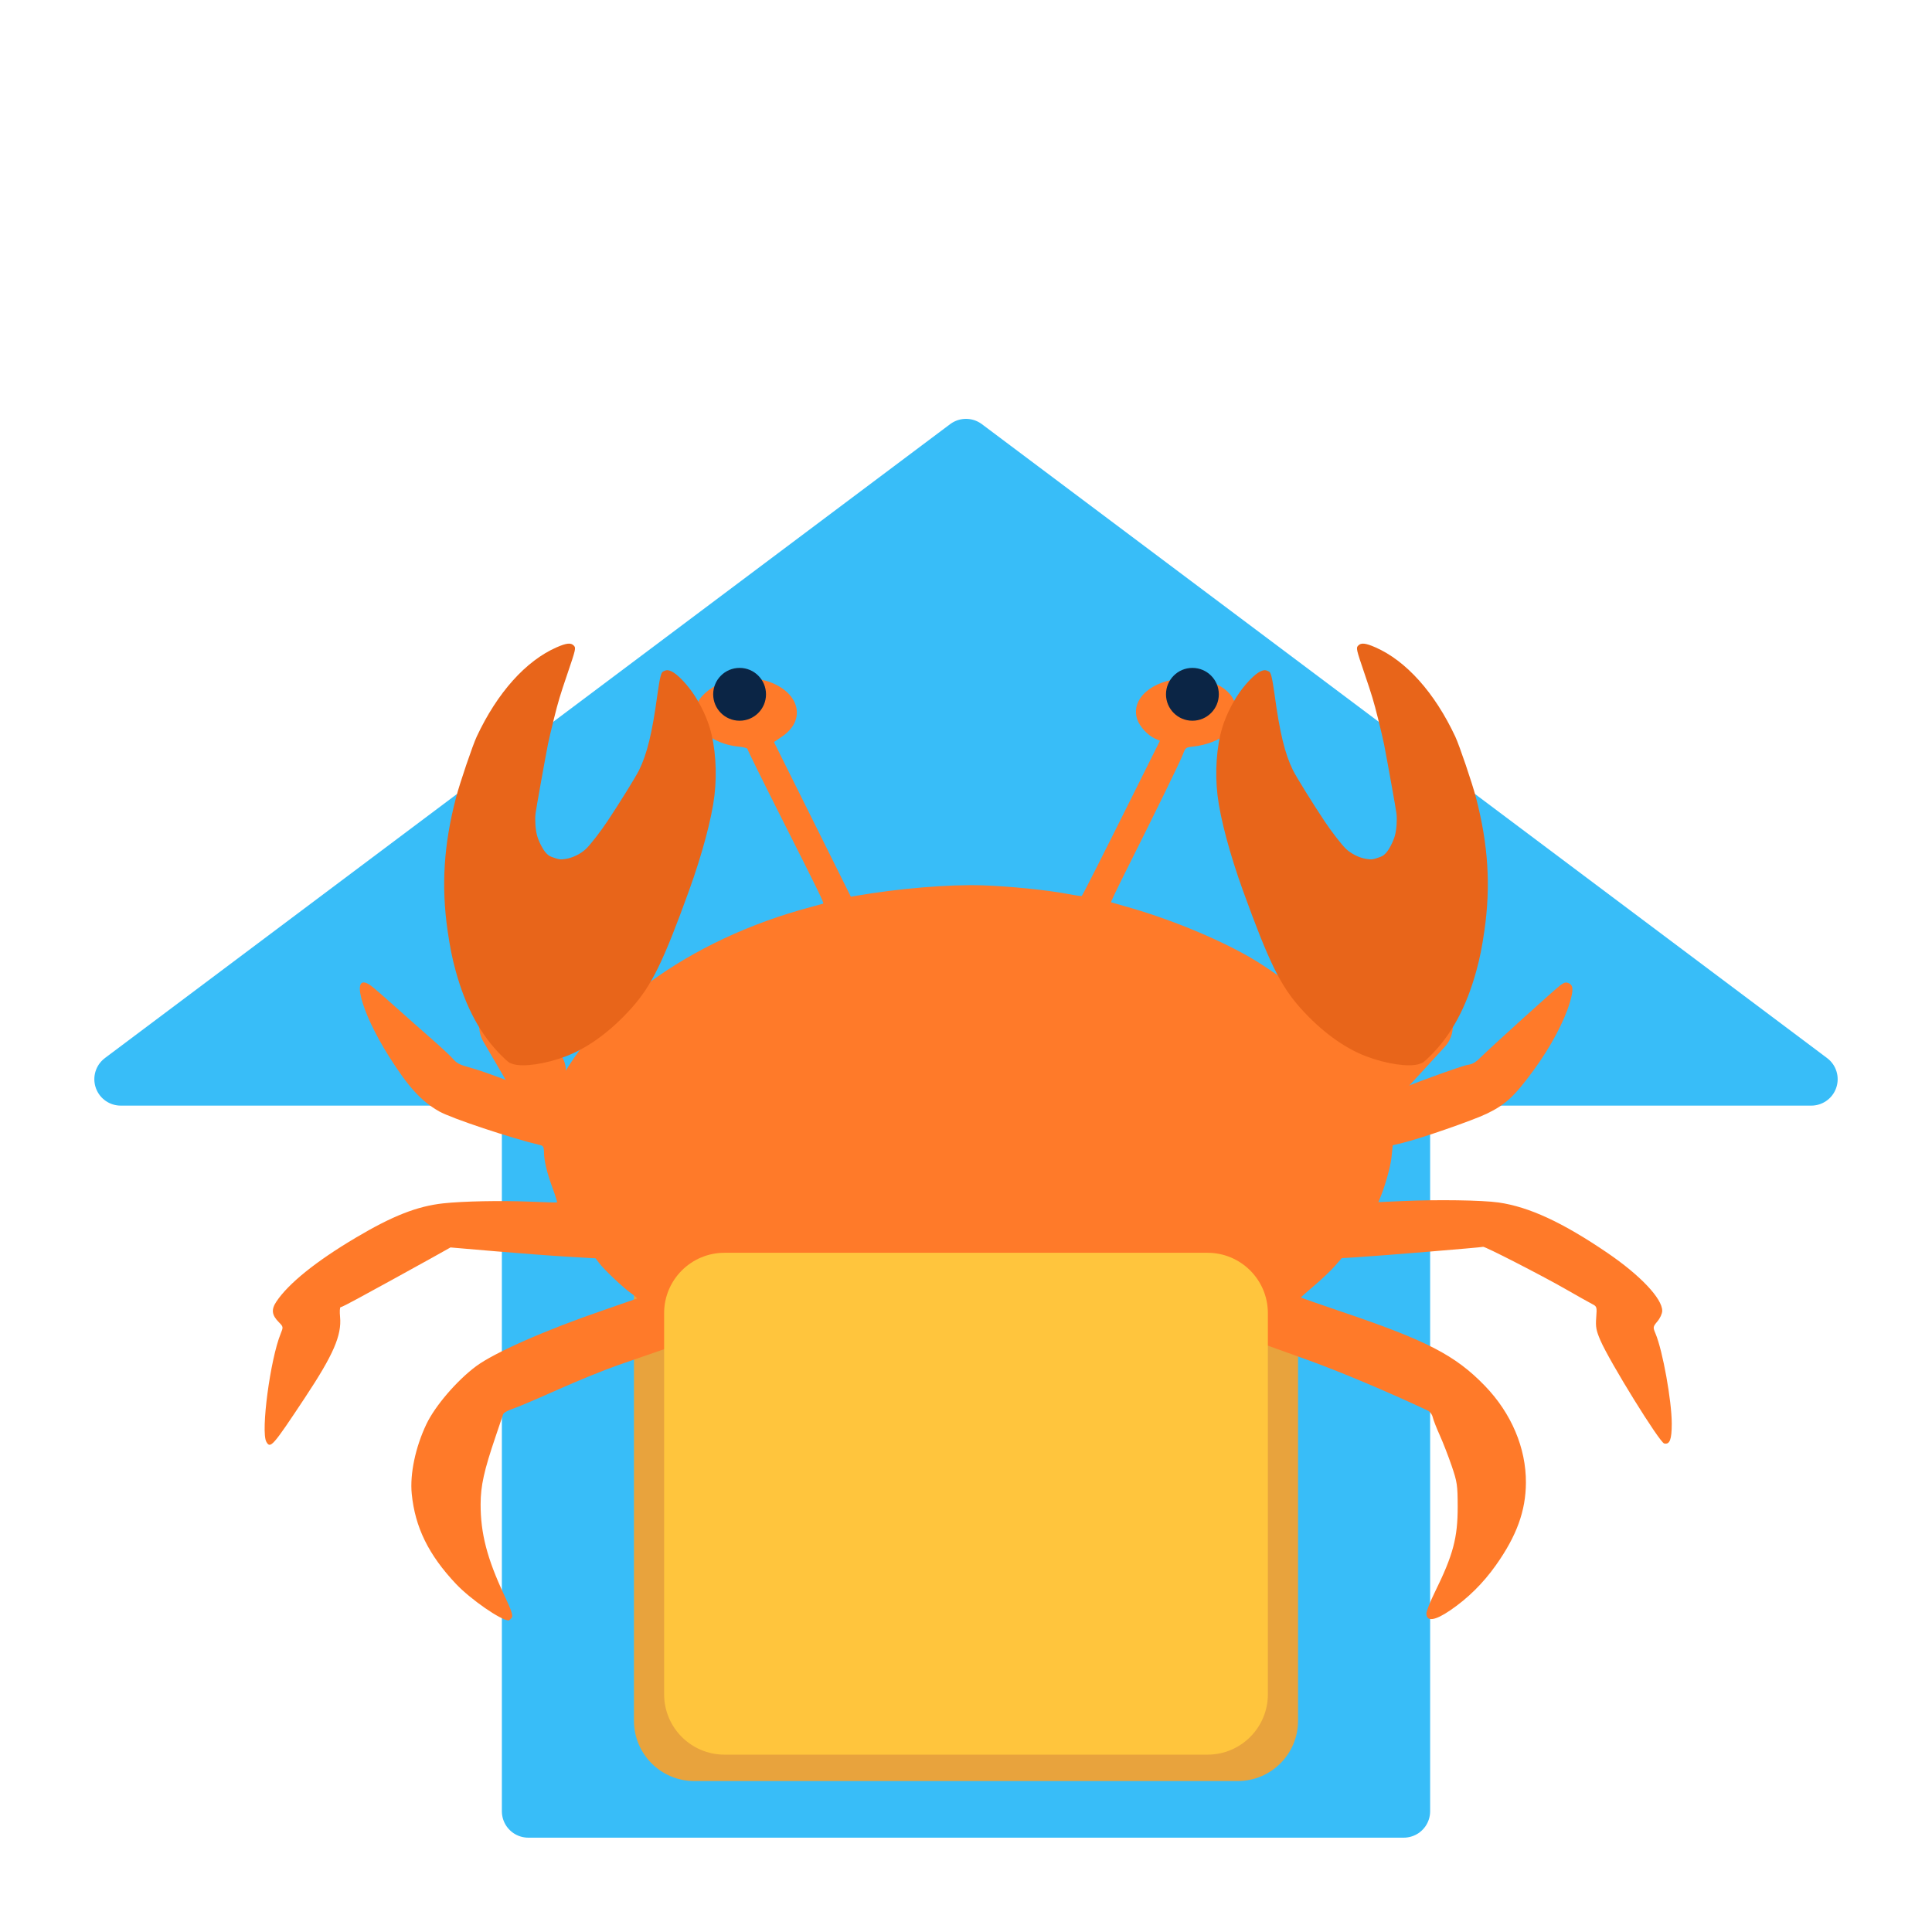
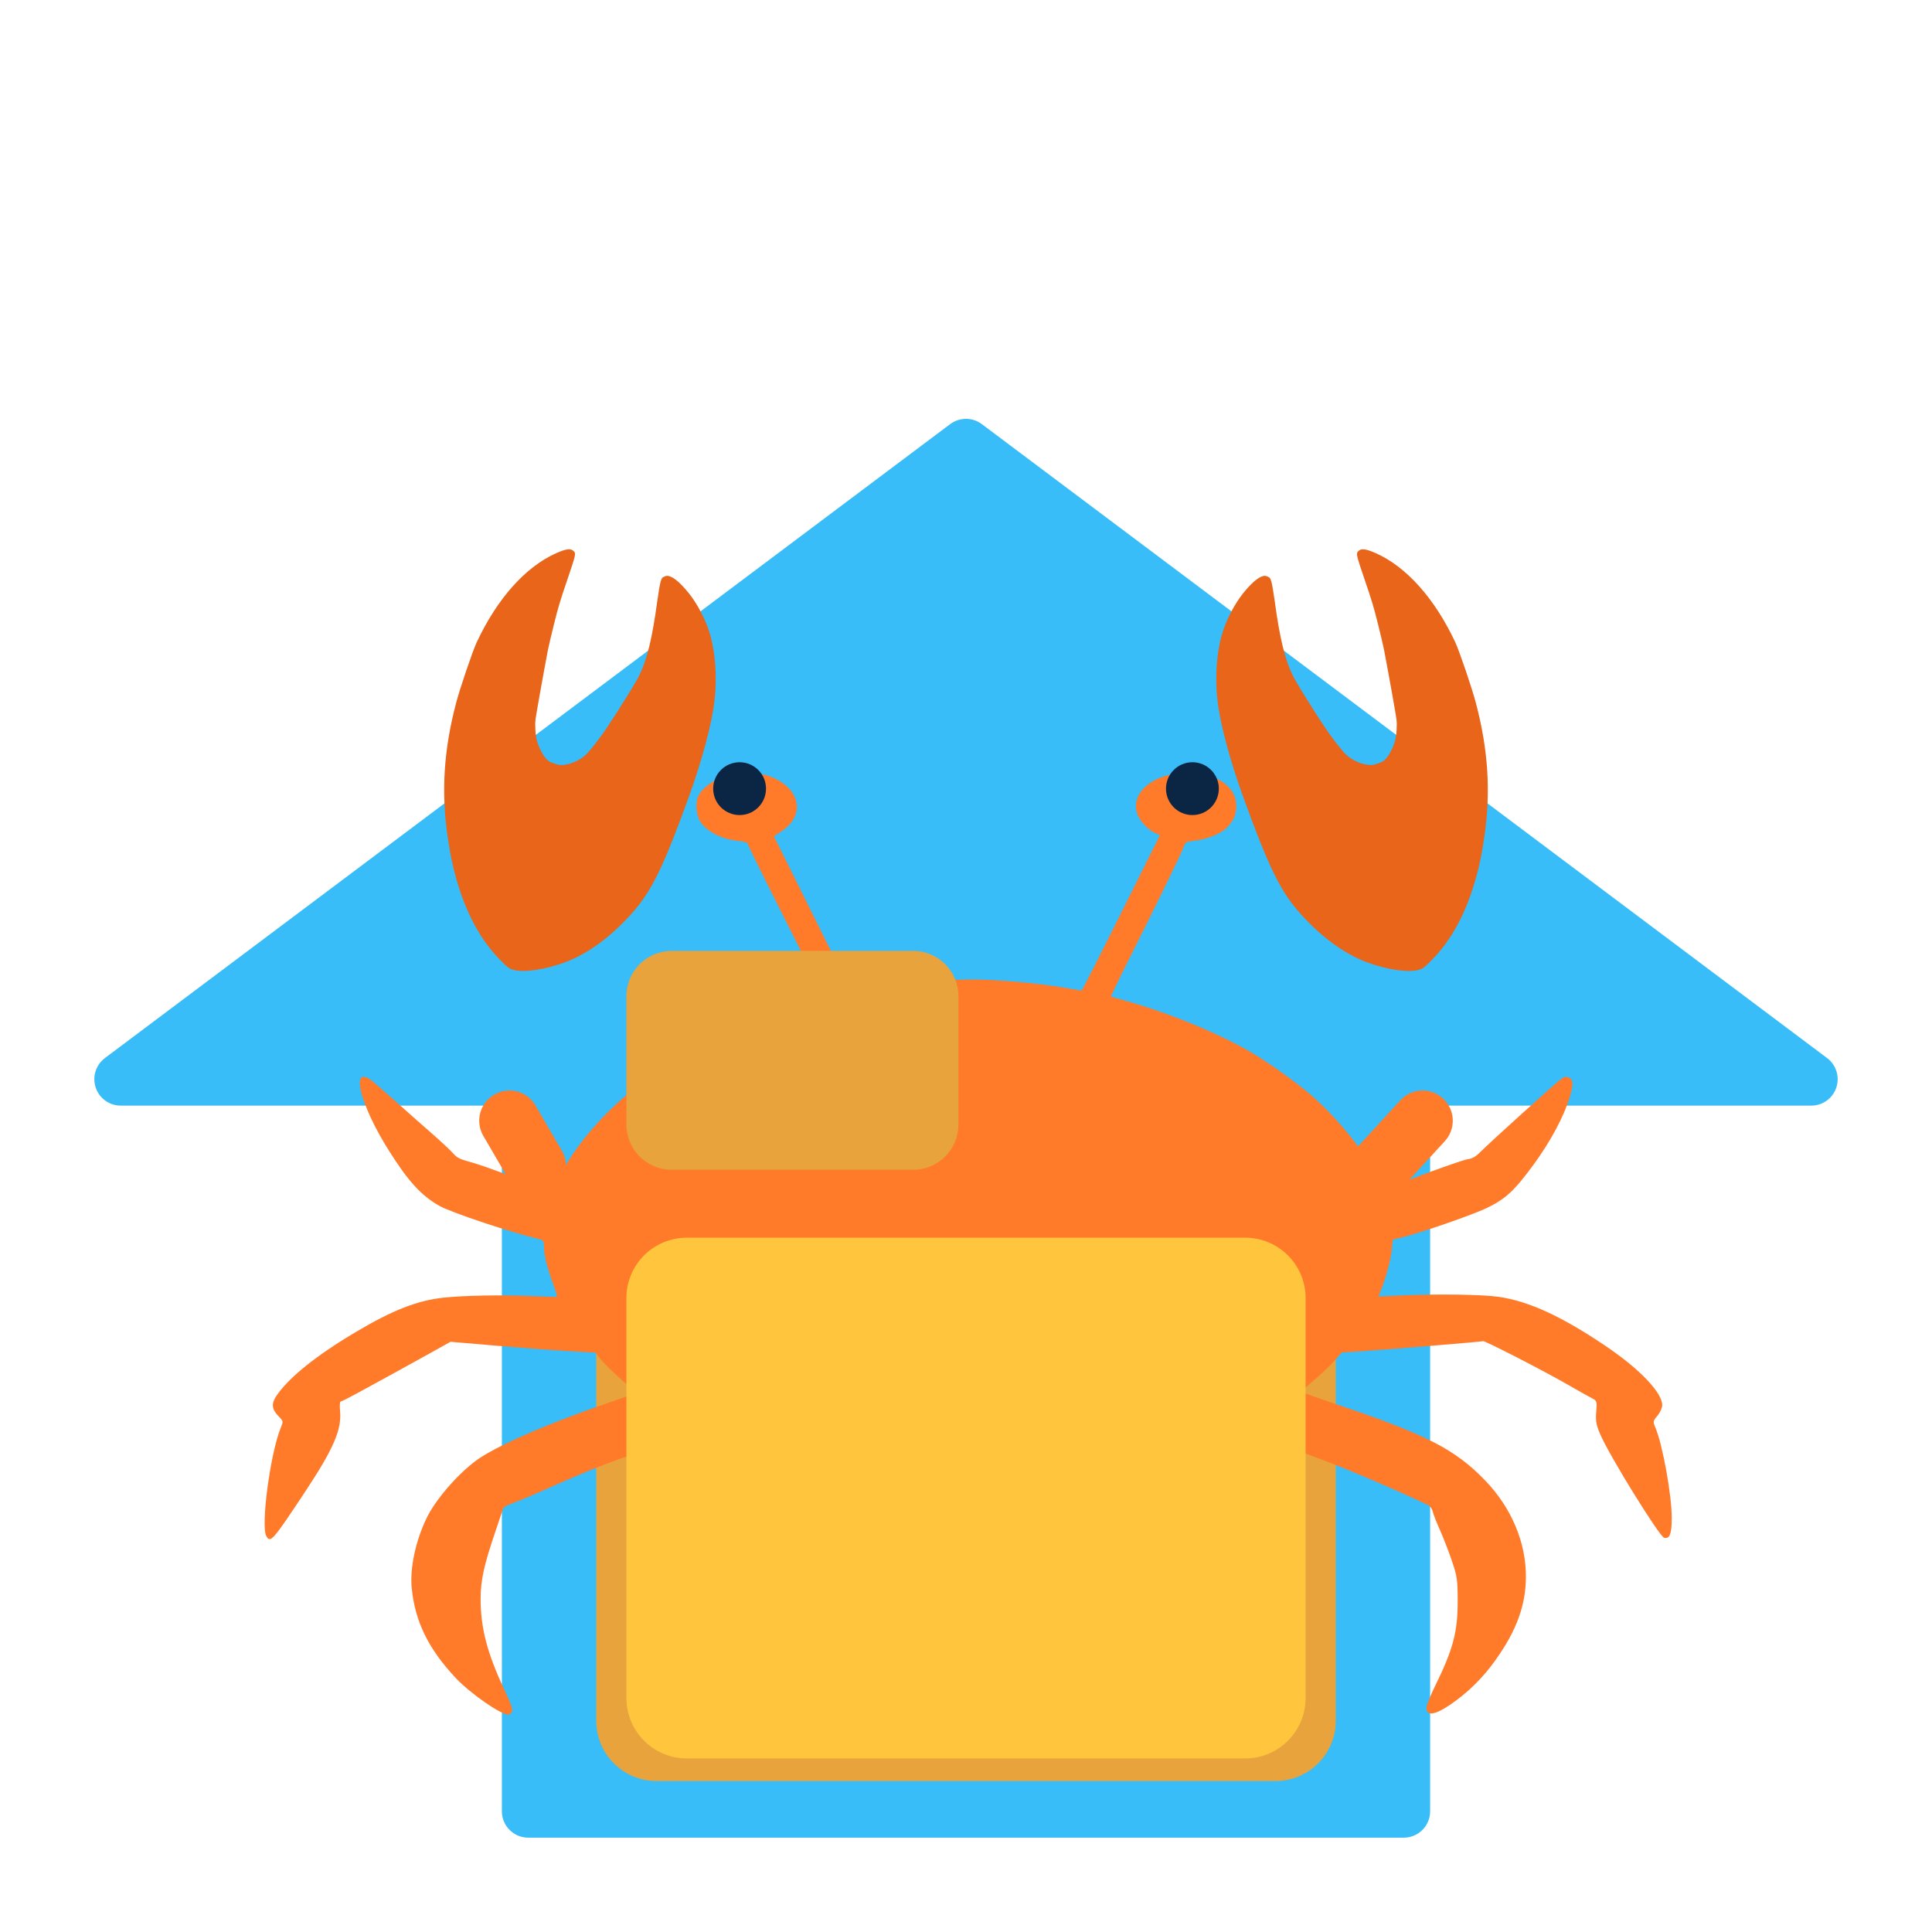
<svg xmlns="http://www.w3.org/2000/svg" viewBox="0 0 512 512" width="512" height="512">
  <path d="M256 118 L480 286 H372 V480 H140 V286 H32 Z" fill="#38BDF8" stroke="#38BDF8" stroke-width="14" stroke-linejoin="round" />
-   <rect x="176" y="279" width="70" height="46" rx="12" fill="#E8A33D" />
-   <rect x="168" y="307" width="176" height="165" rx="16" fill="#E8A33D" />
-   <g fill="#FF7A29" transform="translate(-2.0,132.9) scale(0.504,0.3444)">
+   <rect x="158" y="300" width="196" height="172" rx="16" fill="#E8A33D" />
+   <g fill="#FF7A29" transform="translate(-2.0,157.9) scale(0.504,0.3444)">
    <path d="M 385.462 138.366 C 379.171 141.295, 372.670 148.536, 371.011 154.462 C 369.417 160.155, 370.091 169.384, 372.461 174.320 C 376.090 181.881, 383.914 187.478, 392.497 188.655 C 395.017 189, 397 189.805, 397 190.484 C 397 191.150, 405.365 215.951, 415.588 245.598 C 434.707 301.039, 437.365 309.029, 436.818 309.430 C 436.643 309.559, 433.800 310.711, 430.500 311.990 C 366.087 336.965, 313.856 392.911, 294.429 457.738 C 294.363 457.959, 275.367 448.061, 261.500 440.580 C 258.200 438.800, 253.025 436.357, 250 435.151 C 245.755 433.460, 243.998 432.083, 242.301 429.120 C 241.091 427.007, 235.910 419.929, 230.788 413.390 C 225.666 406.850, 217.024 395.650, 211.582 388.500 C 206.141 381.350, 200.550 374.262, 199.158 372.750 C 187.944 360.570, 193.332 391.879, 208.494 427 C 218.707 450.657, 225.407 461.394, 234.912 469.332 C 241.183 474.570, 272.891 490.027, 288.250 495.333 C 289.587 495.794, 290.002 497.066, 290.008 500.719 C 290.018 507.229, 291.548 516.507, 294.639 528.802 C 296.064 534.468, 297.065 539.223, 296.865 539.368 C 296.664 539.514, 290.200 539.240, 282.500 538.760 C 267.511 537.825, 247.349 538.411, 236.975 540.081 C 223.284 542.286, 210.353 549.727, 191 566.536 C 170.154 584.642, 155.713 601.648, 149.314 615.626 C 146.491 621.792, 146.838 626.009, 150.628 631.594 C 152.941 635.002, 152.972 635.294, 151.567 640.310 C 146.085 659.878, 141.017 715.653, 144.006 723.516 C 146.141 729.131, 147.301 727.193, 164.362 689.500 C 179.264 656.580, 183.691 641.674, 182.781 627.495 C 182.517 623.373, 182.638 620, 183.050 620 C 183.462 620, 187.584 616.962, 192.210 613.250 C 196.836 609.538, 205.319 602.753, 211.060 598.173 C 216.802 593.593, 225.853 586.280, 231.173 581.921 L 240.846 573.997 264.460 576.953 C 277.448 578.580, 294.618 580.466, 302.614 581.145 L 317.154 582.381 318.971 585.940 C 321.545 590.982, 331.523 604.808, 335.779 609.232 C 337.754 611.284, 339.174 613.113, 338.935 613.297 C 338.696 613.480, 330.721 617.537, 321.214 622.311 C 290.891 637.538, 263.891 654.938, 254.255 665.464 C 244.108 676.547, 232.734 695.965, 228.167 710 C 222.413 727.684, 219.444 748.299, 220.461 763.500 C 222.189 789.296, 229.299 810.516, 243.704 832.870 C 251.337 844.713, 267.380 861, 271.415 861 C 271.698 861, 272.411 860.101, 272.999 859.002 C 273.849 857.413, 273.043 853.808, 269.059 841.390 C 260.102 813.468, 256.639 793.916, 256.682 771.500 C 256.710 757.347, 258.484 745.638, 264.564 719.500 C 266.483 711.250, 268.250 703.585, 268.491 702.466 C 268.750 701.266, 270.793 699.527, 273.476 698.224 C 275.977 697.009, 286.612 690.397, 297.110 683.531 C 307.608 676.665, 321.891 668.157, 328.849 664.625 C 335.807 661.092, 348.047 654.887, 356.049 650.836 L 370.598 643.470 379.549 649.271 C 402.879 664.390, 434.871 677.472, 462.071 683.014 C 485.105 687.709, 520.167 689.441, 541.500 686.939 C 580.997 682.306, 615.172 670.020, 646.363 649.237 C 653.342 644.587, 657.666 642.290, 658.382 642.853 C 659.459 643.700, 664.647 646.473, 690.500 660.017 C 707.751 669.055, 732.751 684.426, 754.613 699.436 C 755.874 700.302, 756.977 702.452, 757.347 704.767 C 757.688 706.902, 759.348 713.115, 761.036 718.574 C 762.723 724.033, 765.524 734.575, 767.259 742 C 770.174 754.474, 770.416 756.868, 770.437 773.500 C 770.468 797.352, 768.037 810.718, 758.530 838.958 C 756.039 846.360, 754 853.871, 754 855.649 C 754 862.151, 758.426 861.308, 766.492 853.268 C 775.798 843.991, 783.798 832.427, 790.542 818.500 C 801.458 795.959, 806.241 776.706, 806.317 755 C 806.410 728.313, 798.661 701.559, 784.733 680.478 C 769.184 656.944, 754.138 645.561, 709.250 623.375 C 697.563 617.599, 688 612.695, 688 612.478 C 688 612.261, 691.188 608.128, 695.084 603.292 C 698.980 598.456, 703.811 591.740, 705.820 588.367 L 709.472 582.233 716.986 581.575 C 728.627 580.554, 783.374 573.959, 783.809 573.525 C 784.439 572.894, 814.562 595.480, 827 605.909 C 833.325 611.212, 839.675 616.433, 841.111 617.510 C 843.640 619.407, 843.708 619.736, 843.277 627.984 C 842.904 635.124, 843.260 637.951, 845.480 645.484 C 850.341 661.983, 876.568 724.023, 879.028 724.843 C 881.959 725.820, 883 721.812, 882.999 709.559 C 882.997 692.105, 878.237 653.429, 874.481 640.350 C 873.048 635.358, 873.079 635.066, 875.489 630.850 C 876.900 628.381, 877.981 624.891, 877.988 622.779 C 878.019 613.305, 866.398 595.344, 849.088 578.109 C 825.583 554.707, 807.960 542.774, 791.930 539.407 C 783.308 537.596, 759.702 537.090, 741.116 538.318 L 728.731 539.136 729.406 536.818 C 732.184 527.283, 735.128 512.017, 735.652 504.435 L 736.277 495.371 741.389 493.577 C 750.732 490.298, 778.394 476.259, 785.763 471.057 C 795.625 464.095, 800.293 457.750, 810.375 437.609 C 819.322 419.734, 826.445 400.196, 829.465 385.248 C 831.385 375.748, 831.211 372.147, 828.761 370.613 C 827.367 369.740, 826.546 370.018, 824.628 372.012 C 822.050 374.691, 787.478 420.457, 782.207 428.169 C 779.868 431.590, 778.145 433.016, 775.758 433.504 C 772.540 434.162, 743.599 449.626, 735.130 455.212 C 732.727 456.797, 730.670 457.960, 730.559 457.797 C 730.449 457.634, 729.815 455.050, 729.152 452.056 C 725.377 435.020, 709.458 404.776, 693.593 384.500 C 685.565 374.240, 669.933 357.989, 660.695 350.300 C 642.913 335.500, 618.065 320.704, 595.500 311.478 C 591.650 309.904, 588.351 308.515, 588.168 308.393 C 587.986 308.270, 591.514 297.444, 596.008 284.335 C 611.695 238.581, 624.748 199.461, 626.032 194.352 C 627.281 189.382, 627.467 189.182, 631.413 188.571 C 638.285 187.508, 645.704 183.296, 648.845 178.675 C 652.770 172.901, 654 168.759, 654 161.318 C 654 145.776, 642.098 135.080, 626.078 136.227 C 609.695 137.399, 598.429 151.934, 601.896 167.426 C 603.194 173.224, 607.404 179.908, 611.414 182.536 L 613.868 184.143 600.526 223.322 C 582.638 275.850, 573.194 303.140, 572.748 303.585 C 572.546 303.788, 569.257 303.076, 565.440 302.003 C 554.660 298.974, 534.798 296.042, 520.500 295.369 C 502.881 294.539, 476.355 297.768, 453.932 303.472 L 451.364 304.126 431.150 244.621 L 410.936 185.116 415.312 180.741 C 428.384 167.669, 424.127 145.822, 407 138.079 C 400.668 135.216, 391.978 135.331, 385.462 138.366" />
  </g>
-   <rect x="176" y="332" width="160" height="133" rx="16" fill="#FFC53D" />
+   <rect x="166" y="252" width="88" height="58" rx="12" fill="#E8A33D" />
+   <rect x="166" y="328" width="180" height="138" rx="16" fill="#FFC53D" />
  <g stroke="#FF7A29" stroke-width="16" stroke-linecap="round">
-     <line x1="142" y1="284" x2="135" y2="272" />
-     <line x1="366" y1="284" x2="377" y2="272" />
+     <line x1="142" y1="309" x2="135" y2="297" />
+     <line x1="366" y1="309" x2="377" y2="297" />
  </g>
-   <g fill="#E8651A" transform="translate(33,-62) rotate(-72 100 322) translate(48.0,242.4) scale(0.1688)">
+   <g fill="#E8651A" transform="translate(33,-87) rotate(-72 100 322) translate(48.0,242.4) scale(0.1688)">
    <path d="M 560 314.076 C 483.768 318.510, 420.715 334.684, 356.694 366.225 C 333.385 377.708, 318.172 386.270, 301 397.568 C 251.168 430.355, 216.846 466.498, 196.195 507.934 C 189.792 520.783, 189.502 521.676, 189.552 528.434 C 189.676 545.154, 205.550 577.232, 226.700 603.500 C 250.292 632.801, 286.518 658.814, 331 678.393 C 373.978 697.310, 414.908 703.127, 533 707.103 C 593.897 709.153, 652.607 706.060, 688.500 698.910 C 724.745 691.690, 761.992 676.622, 787.500 658.859 C 805.650 646.221, 825.001 626.545, 836.697 608.837 C 847.111 593.069, 853 579.766, 853 572.009 C 853 567.919, 852.479 566.449, 850.077 563.766 C 847.288 560.649, 846.843 560.506, 840.327 560.629 C 836.572 560.700, 823.375 562.600, 811 564.851 C 751.886 575.603, 717.535 578.203, 689.358 574.057 C 677.568 572.323, 629.875 560.604, 597.352 551.451 C 579.354 546.386, 555.134 537.705, 546.841 533.347 C 536.604 527.968, 526.364 517.539, 521.342 507.378 C 517.738 500.085, 517.501 499.044, 517.509 490.552 C 517.517 482.525, 517.845 480.878, 520.400 476.006 C 523.819 469.485, 534.127 458.985, 542.500 453.493 C 550.506 448.242, 564.664 442.519, 574.500 440.559 C 581.318 439.200, 648.028 429.995, 683.500 425.519 C 689.550 424.755, 708.675 423.150, 726 421.951 C 753.305 420.062, 762.816 419.845, 797.420 420.324 C 840.024 420.913, 841.440 420.783, 843.970 416.055 C 847.006 410.383, 844.180 404.018, 833.067 391.500 C 798.020 352.020, 736.577 324.849, 661 315.409 C 645.952 313.529, 583.554 312.706, 560 314.076" />
  </g>
-   <g fill="#E8651A" transform="translate(512,0) scale(-1,1) translate(33,-62) rotate(-72 100 322) translate(48.0,242.4) scale(0.1688)">
+   <g fill="#E8651A" transform="translate(512,0) scale(-1,1) translate(33,-87) rotate(-72 100 322) translate(48.0,242.4) scale(0.1688)">
    <path d="M 560 314.076 C 483.768 318.510, 420.715 334.684, 356.694 366.225 C 333.385 377.708, 318.172 386.270, 301 397.568 C 251.168 430.355, 216.846 466.498, 196.195 507.934 C 189.792 520.783, 189.502 521.676, 189.552 528.434 C 189.676 545.154, 205.550 577.232, 226.700 603.500 C 250.292 632.801, 286.518 658.814, 331 678.393 C 373.978 697.310, 414.908 703.127, 533 707.103 C 593.897 709.153, 652.607 706.060, 688.500 698.910 C 724.745 691.690, 761.992 676.622, 787.500 658.859 C 805.650 646.221, 825.001 626.545, 836.697 608.837 C 847.111 593.069, 853 579.766, 853 572.009 C 853 567.919, 852.479 566.449, 850.077 563.766 C 847.288 560.649, 846.843 560.506, 840.327 560.629 C 836.572 560.700, 823.375 562.600, 811 564.851 C 751.886 575.603, 717.535 578.203, 689.358 574.057 C 677.568 572.323, 629.875 560.604, 597.352 551.451 C 579.354 546.386, 555.134 537.705, 546.841 533.347 C 536.604 527.968, 526.364 517.539, 521.342 507.378 C 517.738 500.085, 517.501 499.044, 517.509 490.552 C 517.517 482.525, 517.845 480.878, 520.400 476.006 C 523.819 469.485, 534.127 458.985, 542.500 453.493 C 550.506 448.242, 564.664 442.519, 574.500 440.559 C 581.318 439.200, 648.028 429.995, 683.500 425.519 C 689.550 424.755, 708.675 423.150, 726 421.951 C 753.305 420.062, 762.816 419.845, 797.420 420.324 C 840.024 420.913, 841.440 420.783, 843.970 416.055 C 847.006 410.383, 844.180 404.018, 833.067 391.500 C 798.020 352.020, 736.577 324.849, 661 315.409 C 645.952 313.529, 583.554 312.706, 560 314.076" />
  </g>
-   <circle cx="196" cy="184" r="7" fill="#0B2545" />
-   <circle cx="316" cy="184" r="7" fill="#0B2545" />
+   <circle cx="196" cy="209" r="7" fill="#0B2545" />
+   <circle cx="316" cy="209" r="7" fill="#0B2545" />
</svg>
